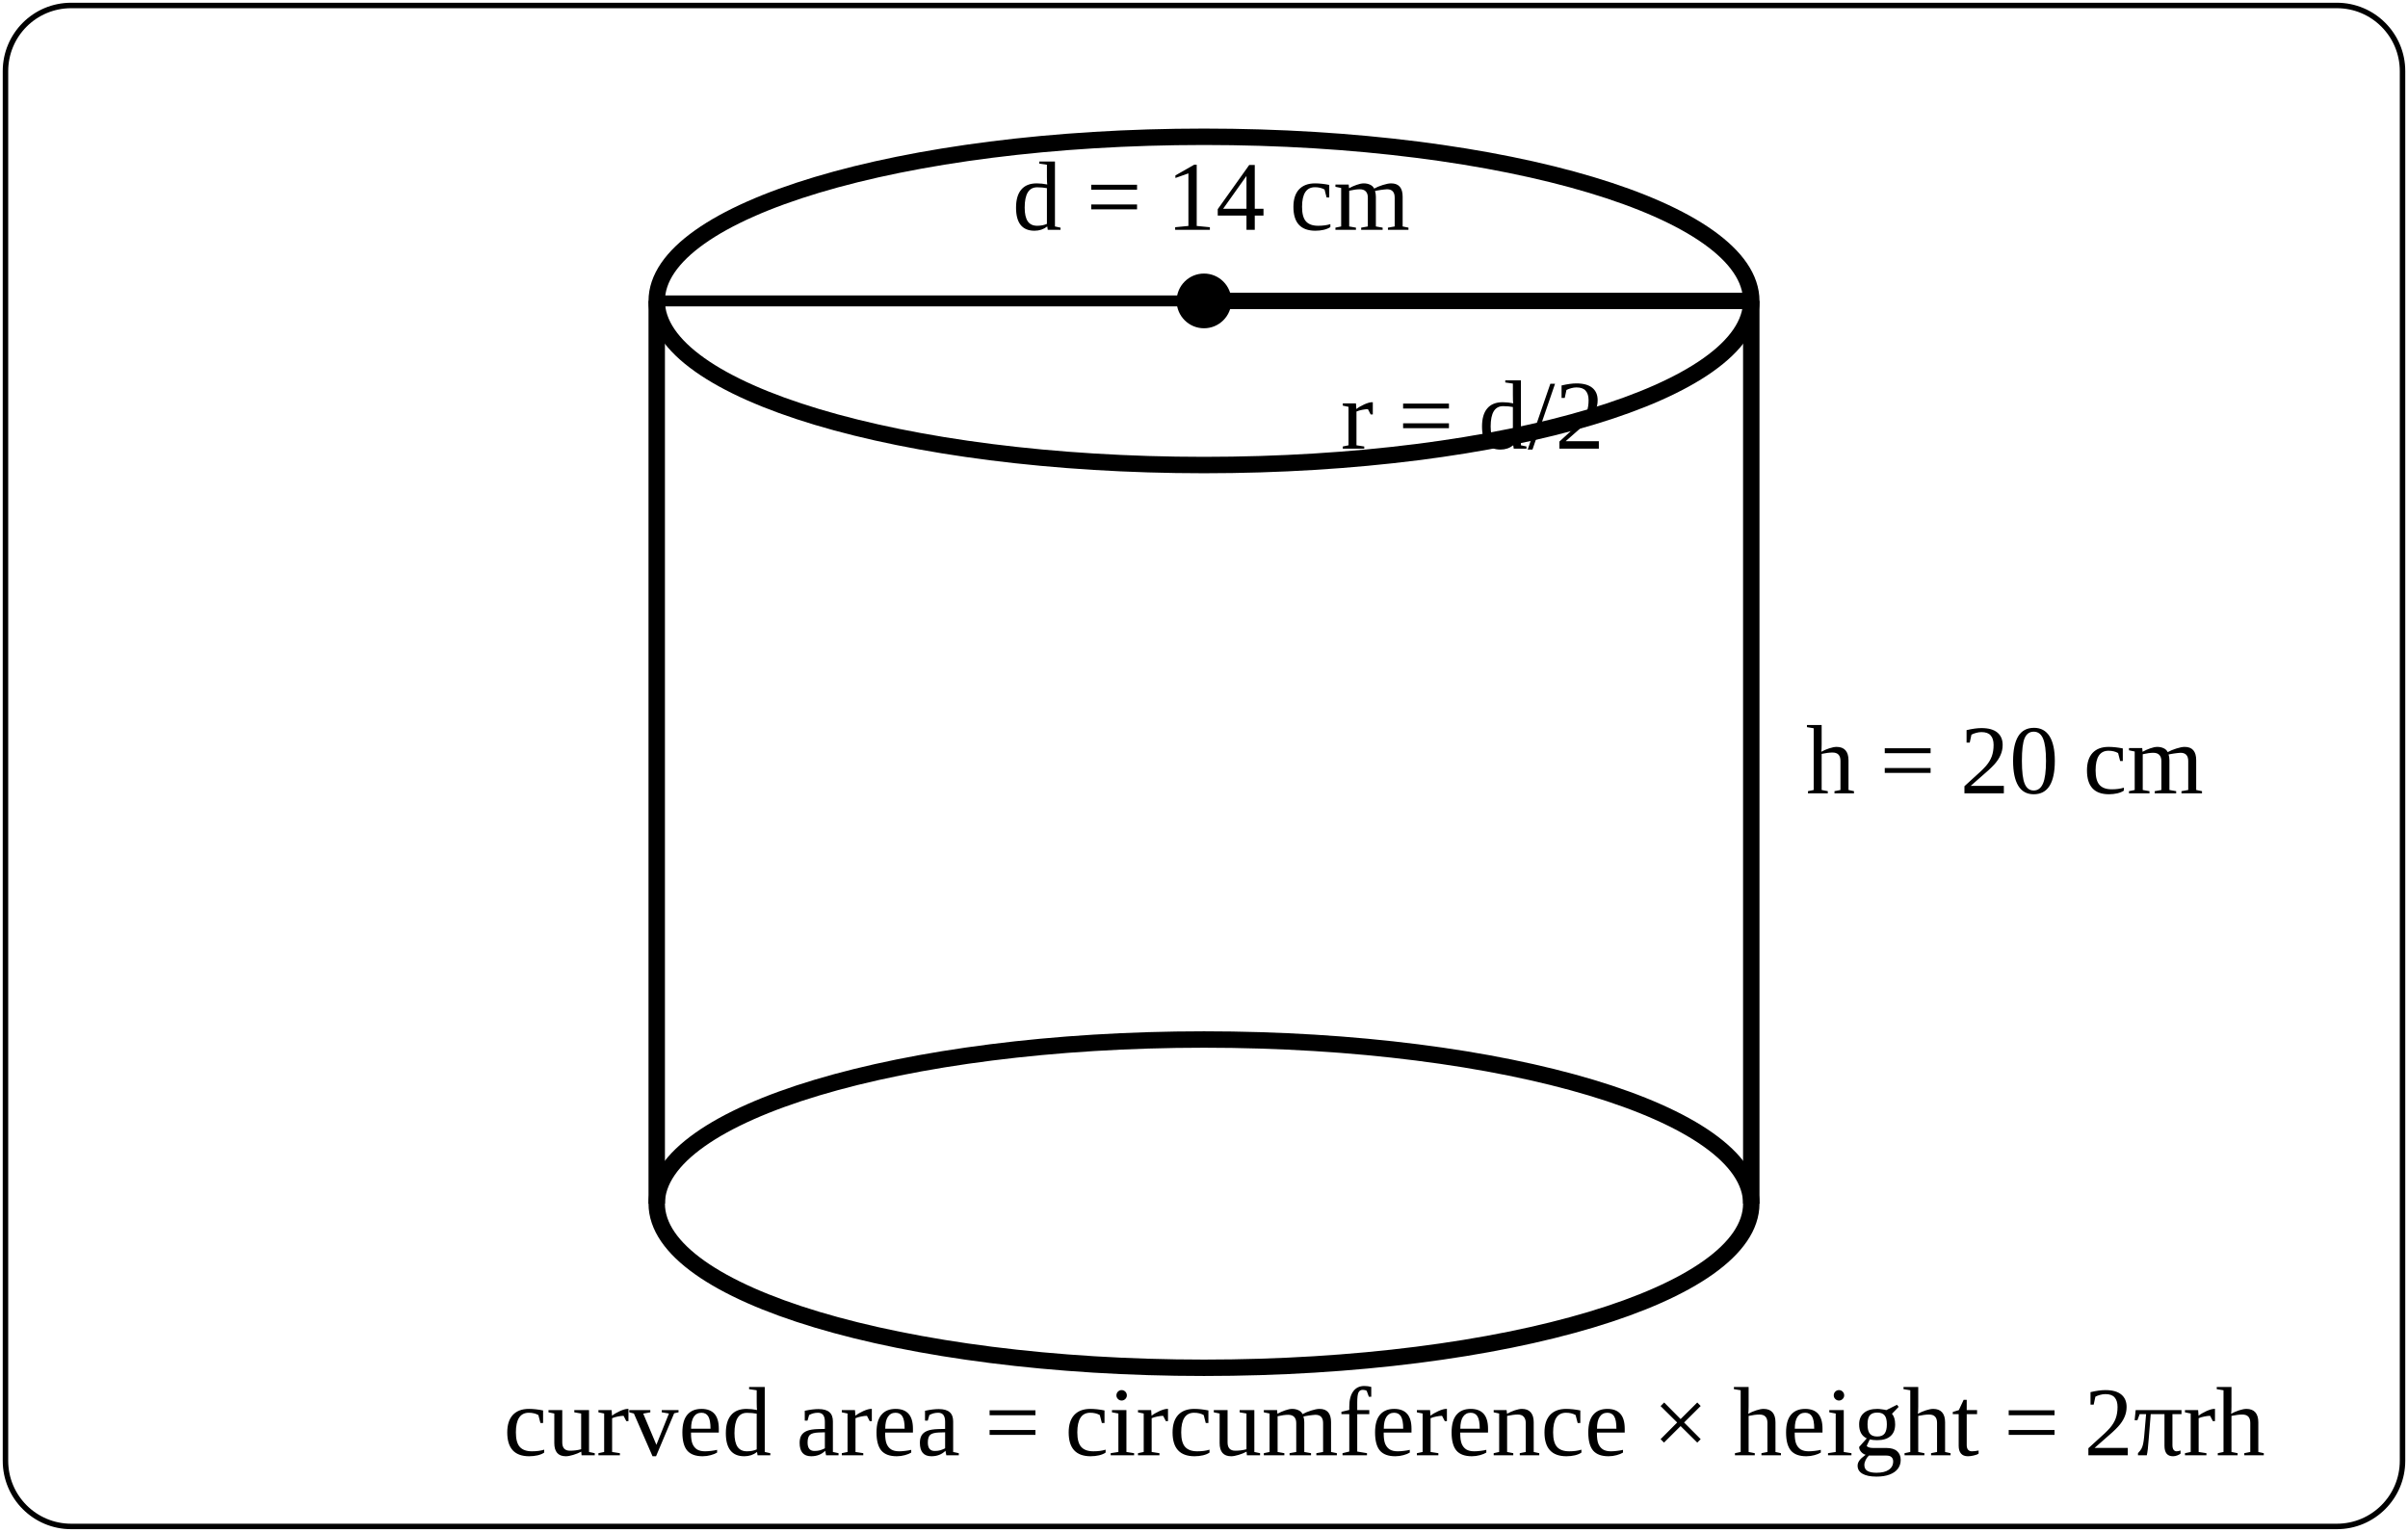
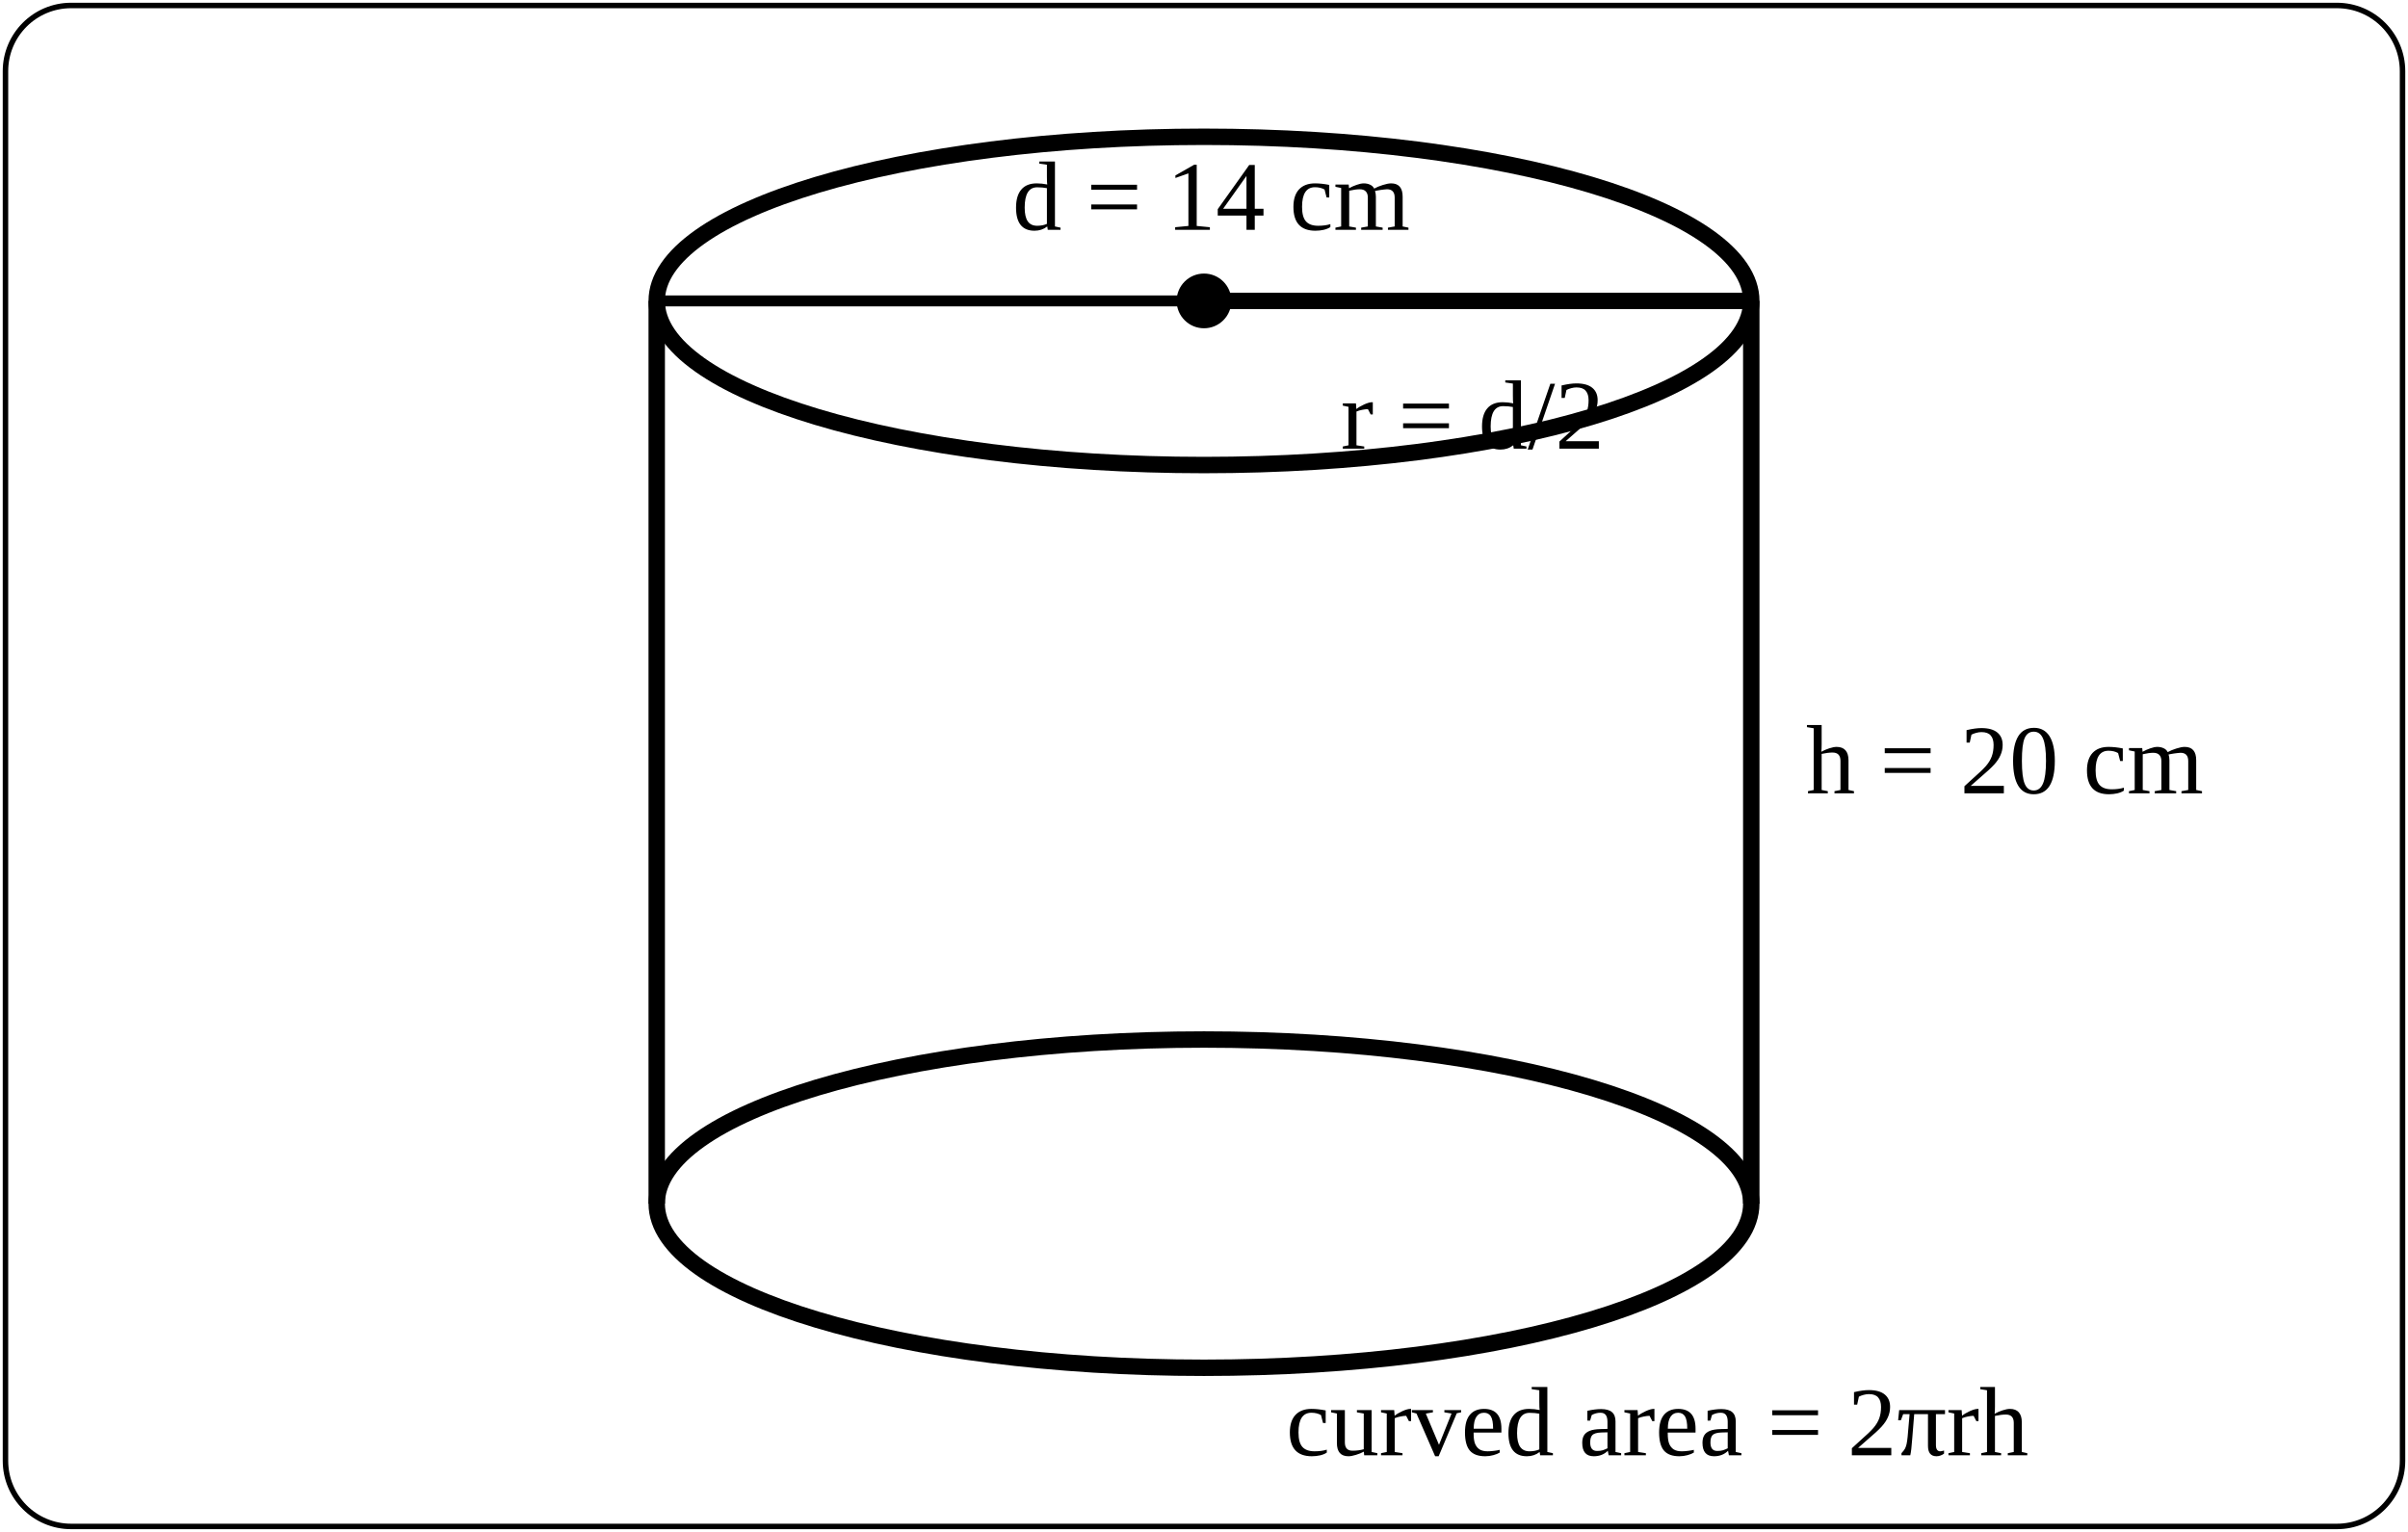
<svg xmlns="http://www.w3.org/2000/svg" viewBox="0 0 440 280" role="img" aria-labelledby="title desc">
  <rect x="1" y="1" width="438" height="278" rx="12" fill="none" stroke="currentColor" />
  <g data-g9-stage-id="VIS-I11-Q2-1">
    <ellipse cx="220" cy="55" rx="100" ry="30" fill="none" stroke="currentColor" stroke-width="3" />
    <path d="M120 55 V220 M320 55 V220" stroke="currentColor" stroke-width="3" />
    <ellipse cx="220" cy="220" rx="100" ry="30" fill="none" stroke="currentColor" stroke-width="3" />
    <line x1="120" y1="55" x2="320" y2="55" stroke="currentColor" stroke-width="2" />
    <text x="185" y="42" font-size="18">d = 14 cm</text>
    <text x="330" y="145" font-size="18">h = 20 cm</text>
  </g>
  <g data-g9-stage-id="VIS-I11-Q2-2">
    <circle cx="220" cy="55" r="5" fill="currentColor" />
    <line x1="220" y1="55" x2="320" y2="55" stroke="currentColor" stroke-width="3" />
    <text x="245" y="82" font-size="18">r = d/2</text>
  </g>
  <g data-g9-stage-id="VIS-I11-Q2-3">
-     <text x="92" y="266" font-size="18">curved area = circumference × height = 2πrh</text>
+     <text x="235" y="266" font-size="18">curved area = 2πrh</text>
  </g>
</svg>
